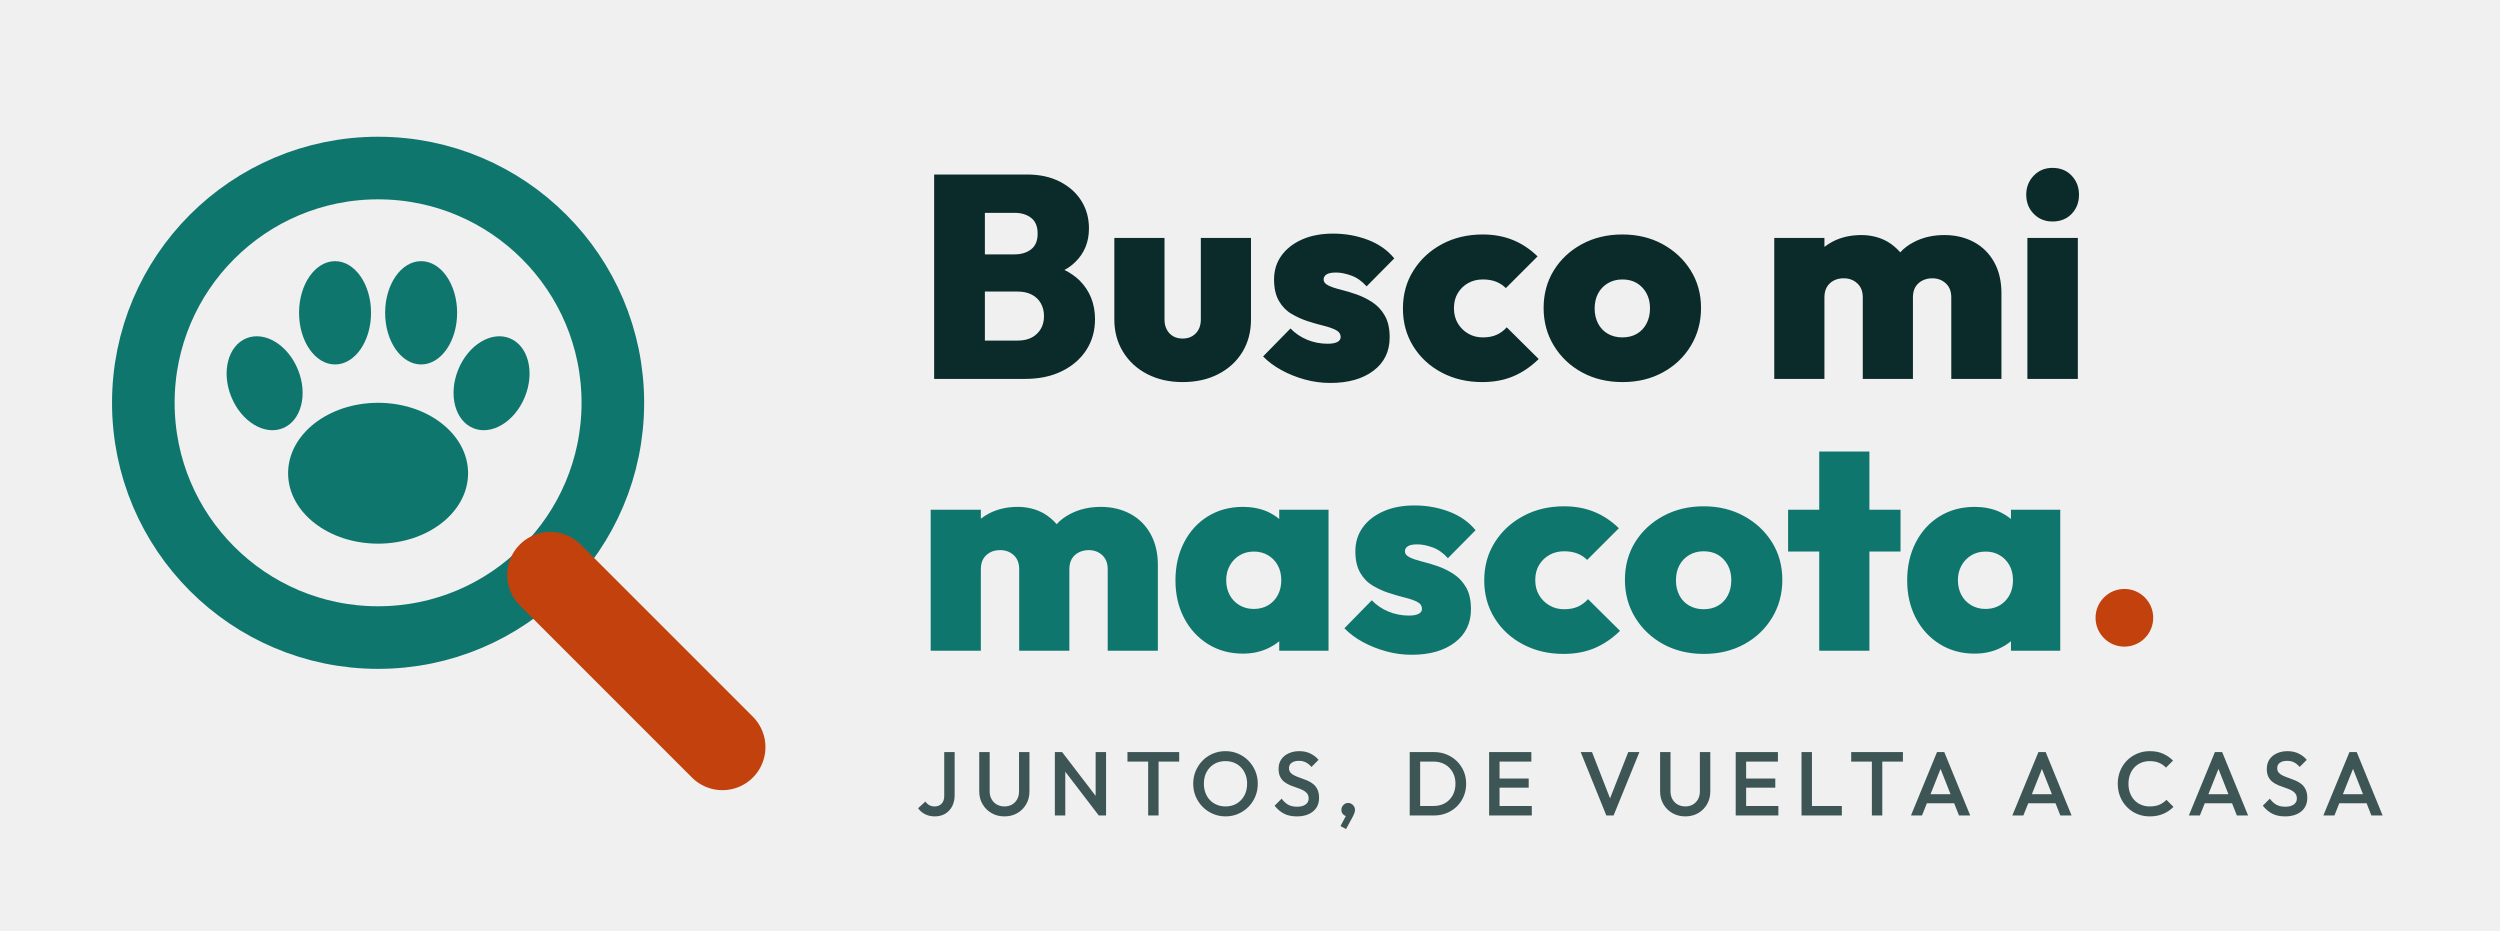
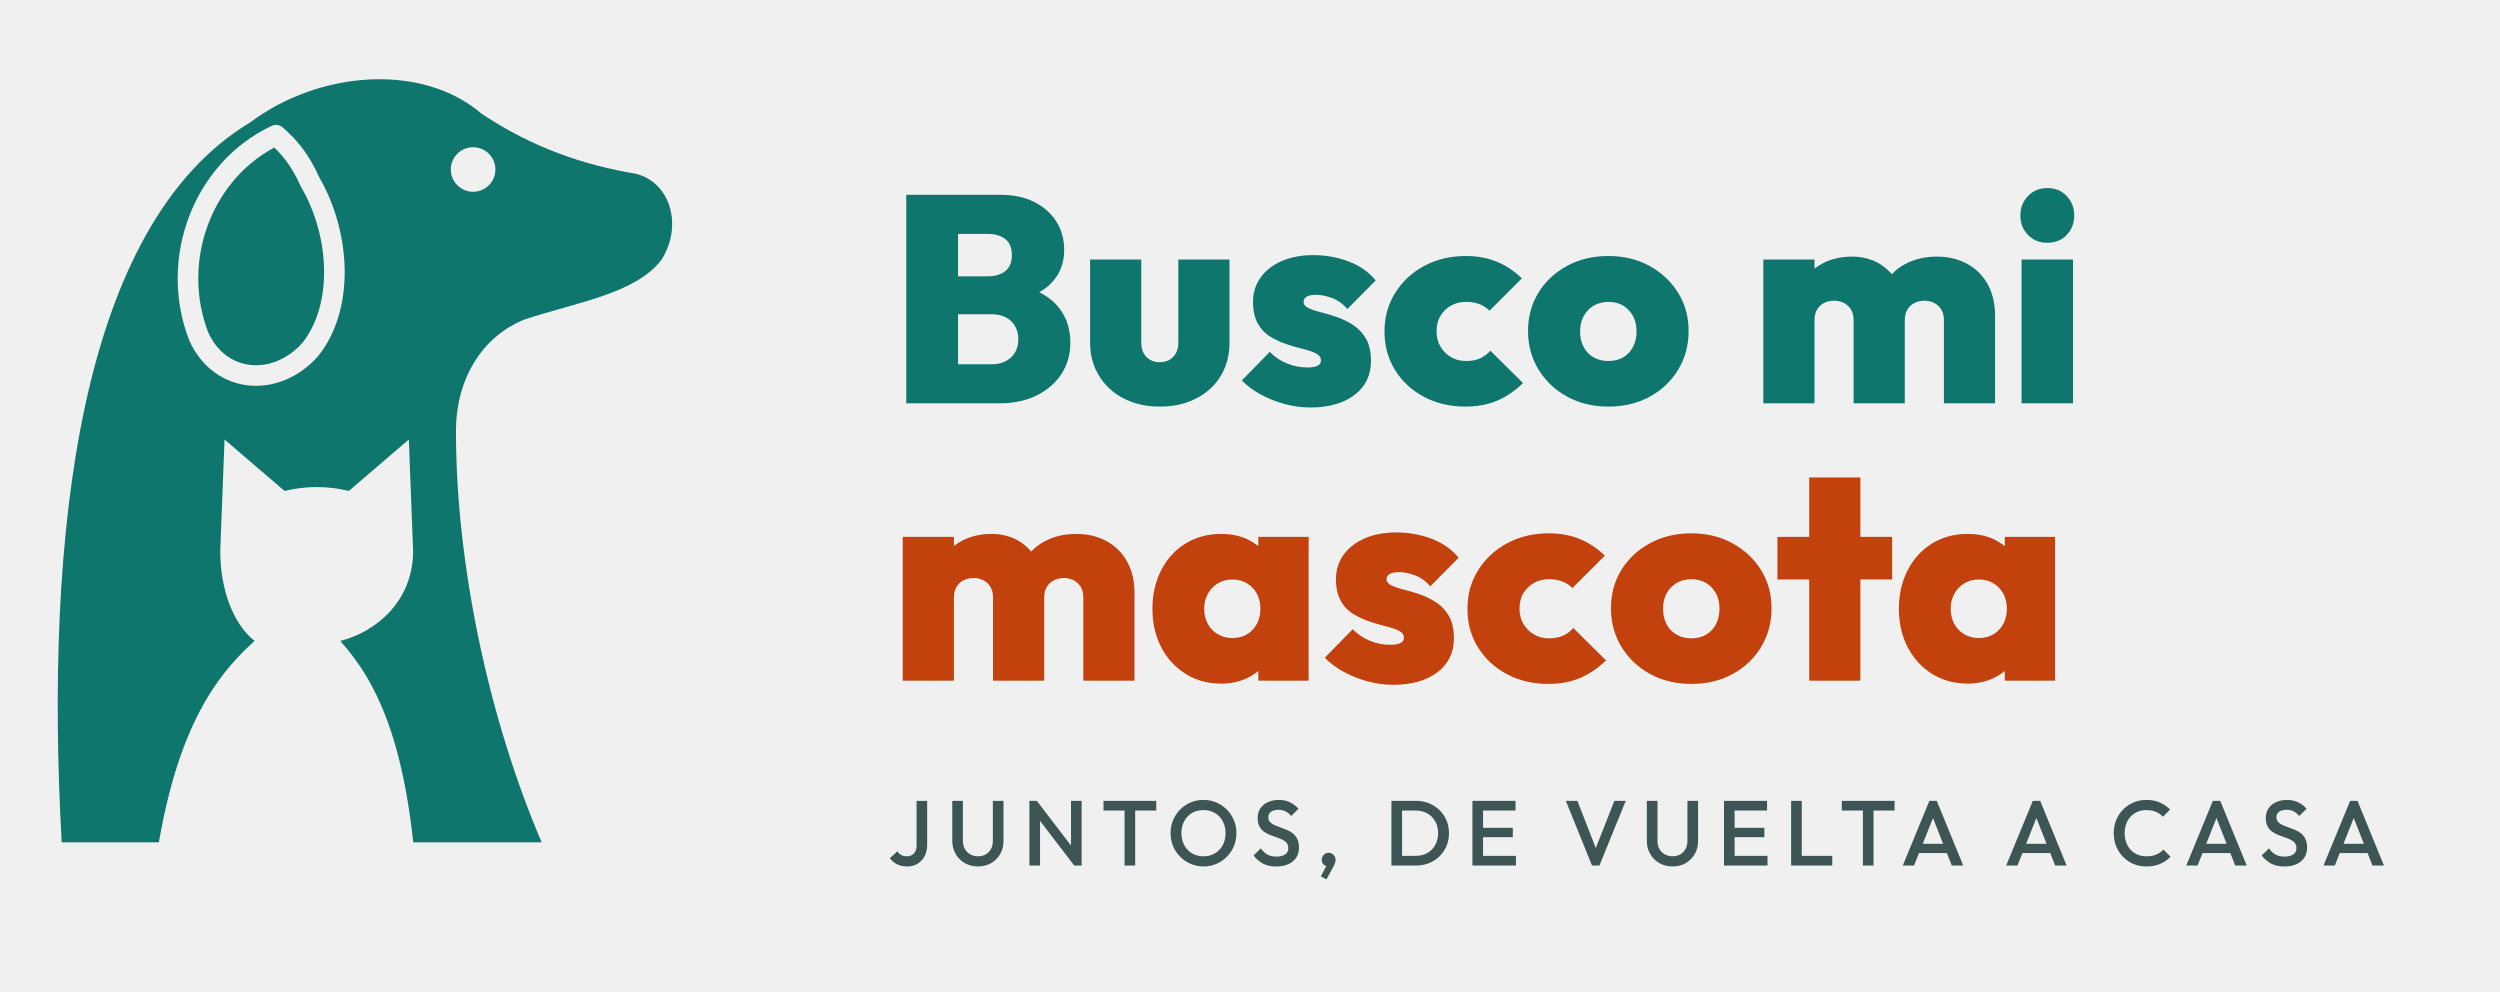
- <svg xmlns="http://www.w3.org/2000/svg" viewBox="0 0 607 226" width="607" height="226" role="img" aria-label="Busco mi mascota. Juntos, de vuelta a casa">
-   <g transform="translate(12 18) scale(1.9)">
-     <circle cx="42" cy="42" r="30" fill="none" stroke="#0f766e" stroke-width="8" />
-     <line x1="64" y1="64" x2="86" y2="86" stroke="#c2410c" stroke-width="11" stroke-linecap="round" />
-     <g fill="#0f766e">
-       <ellipse cx="42" cy="51" rx="11.5" ry="9" />
-       <ellipse cx="27.5" cy="39.5" rx="4.6" ry="6.2" transform="rotate(-22 27.5 39.5)" />
-       <ellipse cx="36.5" cy="30.5" rx="4.6" ry="6.6" />
-       <ellipse cx="47.5" cy="30.5" rx="4.6" ry="6.6" />
-       <ellipse cx="56.5" cy="39.5" rx="4.6" ry="6.2" transform="rotate(22 56.5 39.5)" />
+ <svg xmlns="http://www.w3.org/2000/svg" viewBox="0 0 595 236" width="595" height="236" role="img" aria-label="Busco mi mascota. Juntos, de vuelta a casa">
+   <g transform="translate(-14.9 6) scale(1.7)">
+     <defs>
+       <mask id="m0" maskUnits="userSpaceOnUse" x="0" y="0" width="120" height="120">
+         <rect width="120" height="120" fill="#fff" />
+         <path d="M40.5 78 L41 65 L48 71 C50.5 70.4 53 70.4 55.5 71 L62.5 65 L63 78 C63 84 58.5 87.5 54.5 88.5 C58.5 93 62.5 100 63.5 118 L32.5 118 C34.5 100 39.5 93 44.5 88.5 C42 86.5 40.5 82.5 40.5 78 Z" fill="#000" />
+         <path d="M47 29.5 C38.5 33.5 34.5 44 38 53 C40.5 58.5 47 59 51 54.5 C55 49.5 54.5 41 51 35 C49.8 32.3 48.5 30.8 47 29.5" fill="none" stroke="#000" stroke-width="2.4" stroke-linecap="round" />
+         <circle cx="70" cy="33.5" r="2.6" fill="#000" />
+       </mask>
+     </defs>
+     <g transform="translate(-9 -20) scale(1.2)">
+       <g mask="url(#m0)">
+         <path d="M22 112 C20 76 24 40 44 28 C52 22 64 21 71 27 C77 31 83 33 89 34 C93 35 94.5 40 92 44 C89 48 82 49 76 51 C71 53 68 58 68 64 C68 80 72 98 78 112 Z" fill="#0f766e" />
+       </g>
    </g>
  </g>
-   <path fill="#0b2b2a" d="M248.86 92L226.81 92L226.81 42.37L249.35 42.37Q253.97 42.37 257.37 44.12Q260.76 45.87 262.58 48.81Q264.4 51.75 264.4 55.46L264.4 55.46Q264.4 60.43 261.04 63.65L261.04 63.65Q259.92 64.77 258.45 65.54L258.45 65.54Q260.55 66.59 262.09 68.06L262.09 68.06Q265.87 71.84 265.87 77.51L265.87 77.51Q265.87 81.71 263.77 84.97Q261.67 88.22 257.85 90.11Q254.04 92 248.86 92L248.86 92M247.11 70.79L239.13 70.79L239.13 82.69L247.11 82.69Q250.05 82.69 251.76 81.05Q253.48 79.4 253.48 76.74L253.48 76.74Q253.48 74.99 252.71 73.63Q251.94 72.26 250.5 71.53Q249.07 70.79 247.11 70.79L247.11 70.79M246.34 51.68L239.13 51.68L239.13 61.76L246.34 61.76Q248.79 61.76 250.36 60.53Q251.94 59.31 251.94 56.72Q251.94 54.13 250.36 52.9Q248.79 51.68 246.34 51.68L246.34 51.68M287.15 92.77L287.15 92.77Q282.32 92.77 278.57 90.84Q274.83 88.92 272.69 85.45Q270.56 81.99 270.56 77.58L270.56 77.58L270.56 57.77L282.74 57.77L282.74 77.58Q282.74 78.98 283.3 80.03Q283.86 81.08 284.84 81.64Q285.82 82.2 287.15 82.2L287.15 82.2Q289.11 82.2 290.33 80.94Q291.56 79.68 291.56 77.58L291.56 77.58L291.56 57.77L303.74 57.77L303.74 77.58Q303.74 82.06 301.64 85.49Q299.54 88.92 295.79 90.84Q292.05 92.77 287.15 92.77M322.99 92.98L322.99 92.98Q319.84 92.98 316.79 92.14Q313.75 91.3 311.13 89.86Q308.5 88.43 306.68 86.54L306.68 86.54L313.33 79.75Q315.01 81.5 317.35 82.48Q319.7 83.46 322.36 83.46L322.36 83.46Q323.9 83.46 324.7 83.04Q325.51 82.62 325.51 81.85L325.51 81.85Q325.51 80.73 324.35 80.13Q323.2 79.54 321.34 79.08Q319.49 78.63 317.46 77.97Q315.43 77.3 313.54 76.18Q311.65 75.06 310.5 73.03Q309.34 71 309.34 67.85L309.34 67.85Q309.34 64.56 311.13 62.07Q312.91 59.59 316.13 58.15Q319.35 56.72 323.69 56.72L323.69 56.72Q328.1 56.72 332.09 58.22Q336.08 59.73 338.53 62.74L338.53 62.74L331.81 69.53Q330.13 67.64 328.1 66.91Q326.07 66.17 324.39 66.17L324.39 66.17Q322.78 66.17 322.08 66.63Q321.38 67.08 321.38 67.85L321.38 67.85Q321.38 68.76 322.53 69.32Q323.69 69.88 325.54 70.33Q327.4 70.79 329.39 71.49Q331.39 72.19 333.25 73.41Q335.1 74.64 336.25 76.67Q337.41 78.7 337.41 81.92L337.41 81.92Q337.41 87.03 333.49 90Q329.57 92.98 322.99 92.98M359.88 92.77L359.88 92.77Q354.42 92.77 350.05 90.46Q345.67 88.15 343.15 84.09Q340.63 80.03 340.63 74.92L340.63 74.92Q340.63 69.74 343.19 65.68Q345.74 61.62 350.12 59.27Q354.49 56.93 360.02 56.93L360.02 56.93Q364.01 56.93 367.3 58.26Q370.59 59.59 373.32 62.25L373.32 62.25L365.62 69.95Q364.57 68.9 363.2 68.38Q361.84 67.85 360.02 67.85L360.02 67.85Q358.06 67.85 356.49 68.72Q354.91 69.6 353.97 71.14Q353.02 72.68 353.02 74.85L353.02 74.85Q353.02 76.95 353.97 78.53Q354.91 80.1 356.49 81.01Q358.06 81.92 360.02 81.92L360.02 81.92Q361.98 81.92 363.38 81.29Q364.78 80.66 365.83 79.47L365.83 79.47L373.6 87.17Q370.73 89.97 367.41 91.37Q364.08 92.77 359.88 92.77M393.97 92.77L393.97 92.77Q388.44 92.77 384.13 90.42Q379.83 88.08 377.31 83.98Q374.79 79.89 374.79 74.78L374.79 74.78Q374.79 69.67 377.27 65.64Q379.76 61.62 384.1 59.27Q388.44 56.93 393.9 56.93L393.9 56.93Q399.36 56.93 403.66 59.27Q407.97 61.62 410.49 65.64Q413.01 69.67 413.01 74.78L413.01 74.78Q413.01 79.89 410.52 83.98Q408.04 88.08 403.73 90.42Q399.43 92.77 393.97 92.77M393.9 81.92L393.9 81.92Q395.93 81.92 397.43 81.05Q398.94 80.17 399.78 78.56Q400.62 76.95 400.62 74.85L400.62 74.85Q400.62 72.75 399.75 71.17Q398.87 69.6 397.4 68.72Q395.93 67.85 393.9 67.85L393.9 67.85Q391.94 67.85 390.4 68.76Q388.86 69.67 388.02 71.25Q387.18 72.82 387.18 74.92L387.18 74.92Q387.18 76.95 388.02 78.56Q388.86 80.17 390.4 81.05Q391.94 81.92 393.9 81.92M442.97 92L430.79 92L430.79 57.77L442.97 57.77L442.97 59.94Q443.88 59.24 444.93 58.68L444.93 58.68Q448.01 57.07 451.93 57.07L451.93 57.07Q455.43 57.07 458.3 58.68L458.3 58.68Q460.05 59.73 461.38 61.27L461.38 61.27Q462.71 59.8 464.6 58.82L464.6 58.82Q467.89 57.07 472.09 57.07L472.09 57.07Q476.08 57.07 479.23 58.75Q482.38 60.43 484.16 63.61Q485.95 66.8 485.95 71.21L485.95 71.21L485.95 92L473.77 92L473.77 72.19Q473.77 70.02 472.44 68.8Q471.11 67.57 469.15 67.57L469.15 67.57Q467.82 67.57 466.73 68.13Q465.65 68.69 465.05 69.7Q464.46 70.72 464.46 72.19L464.46 72.19L464.46 92L452.28 92L452.28 72.19Q452.28 70.02 450.95 68.8Q449.62 67.57 447.66 67.57L447.66 67.57Q446.26 67.57 445.21 68.13Q444.16 68.69 443.56 69.7Q442.97 70.72 442.97 72.19L442.97 72.19L442.97 92M504.5 92L492.25 92L492.25 57.77L504.5 57.77L504.5 92M498.34 53.78L498.34 53.78Q495.61 53.78 493.79 51.92Q491.97 50.07 491.97 47.27L491.97 47.27Q491.97 44.54 493.79 42.65Q495.61 40.76 498.34 40.76L498.34 40.76Q501.21 40.76 503 42.65Q504.78 44.54 504.78 47.27L504.78 47.27Q504.78 50.07 503 51.92Q501.21 53.78 498.34 53.78" />
-   <path fill="#0f766e" d="M238.15 158L225.97 158L225.97 123.77L238.15 123.77L238.15 125.94Q239.06 125.24 240.11 124.68L240.11 124.68Q243.19 123.07 247.11 123.07L247.11 123.07Q250.61 123.07 253.48 124.68L253.48 124.68Q255.23 125.73 256.56 127.27L256.56 127.27Q257.89 125.8 259.78 124.82L259.78 124.82Q263.07 123.07 267.27 123.07L267.27 123.07Q271.26 123.07 274.41 124.75Q277.56 126.43 279.34 129.62Q281.13 132.8 281.13 137.21L281.13 137.21L281.13 158L268.95 158L268.95 138.19Q268.95 136.02 267.62 134.79Q266.29 133.57 264.33 133.57L264.33 133.57Q263 133.57 261.91 134.13Q260.83 134.69 260.23 135.7Q259.64 136.72 259.64 138.19L259.64 138.19L259.64 158L247.46 158L247.46 138.19Q247.46 136.02 246.13 134.79Q244.8 133.57 242.84 133.57L242.84 133.57Q241.44 133.57 240.39 134.13Q239.34 134.69 238.74 135.7Q238.15 136.72 238.15 138.19L238.15 138.19L238.15 158M301.78 158.7L301.78 158.7Q297.02 158.7 293.31 156.39Q289.6 154.08 287.5 150.06Q285.4 146.03 285.4 140.92L285.4 140.92Q285.4 135.74 287.5 131.68Q289.6 127.62 293.31 125.34Q297.02 123.07 301.78 123.07L301.78 123.07Q305 123.07 307.66 124.19L307.66 124.19Q309.34 124.96 310.6 126.01L310.6 126.01L310.6 123.77L322.57 123.77L322.57 158L310.6 158L310.6 155.69Q309.34 156.74 307.66 157.51L307.66 157.51Q305 158.7 301.78 158.7M304.37 147.85L304.37 147.85Q307.38 147.85 309.24 145.89Q311.09 143.93 311.09 140.85L311.09 140.85Q311.09 138.82 310.25 137.28Q309.41 135.74 307.91 134.83Q306.4 133.92 304.44 133.92Q302.48 133.92 300.98 134.83Q299.47 135.74 298.6 137.31Q297.72 138.89 297.72 140.85L297.72 140.85Q297.72 142.88 298.56 144.45Q299.4 146.03 300.94 146.94Q302.48 147.85 304.37 147.85M342.73 158.98L342.73 158.98Q339.58 158.98 336.53 158.14Q333.49 157.3 330.87 155.87Q328.24 154.43 326.42 152.54L326.42 152.54L333.07 145.75Q334.75 147.5 337.09 148.48Q339.44 149.46 342.1 149.46L342.1 149.46Q343.64 149.46 344.44 149.04Q345.25 148.62 345.25 147.85L345.25 147.85Q345.25 146.73 344.09 146.13Q342.94 145.54 341.08 145.09Q339.23 144.63 337.2 143.97Q335.17 143.3 333.28 142.18Q331.39 141.06 330.24 139.03Q329.08 137 329.08 133.85L329.08 133.85Q329.08 130.56 330.87 128.07Q332.65 125.59 335.87 124.16Q339.09 122.72 343.43 122.72L343.43 122.72Q347.84 122.72 351.83 124.22Q355.82 125.73 358.27 128.74L358.27 128.74L351.55 135.53Q349.87 133.64 347.84 132.91Q345.81 132.17 344.13 132.17L344.13 132.17Q342.52 132.17 341.82 132.63Q341.12 133.08 341.12 133.85L341.12 133.85Q341.12 134.76 342.27 135.32Q343.43 135.88 345.28 136.34Q347.14 136.79 349.13 137.49Q351.13 138.19 352.99 139.41Q354.84 140.64 356 142.67Q357.15 144.7 357.15 147.92L357.15 147.92Q357.15 153.03 353.23 156Q349.31 158.98 342.73 158.98M379.62 158.77L379.62 158.77Q374.16 158.77 369.79 156.46Q365.41 154.15 362.89 150.09Q360.37 146.03 360.37 140.92L360.37 140.92Q360.37 135.74 362.93 131.68Q365.48 127.62 369.86 125.28Q374.23 122.93 379.76 122.93L379.76 122.93Q383.75 122.93 387.04 124.26Q390.33 125.59 393.06 128.25L393.06 128.25L385.36 135.95Q384.31 134.9 382.94 134.38Q381.58 133.85 379.76 133.85L379.76 133.85Q377.8 133.85 376.23 134.72Q374.65 135.6 373.71 137.14Q372.76 138.68 372.76 140.85L372.76 140.85Q372.76 142.95 373.71 144.53Q374.65 146.1 376.23 147.01Q377.8 147.92 379.76 147.92L379.76 147.92Q381.72 147.92 383.12 147.29Q384.52 146.66 385.57 145.47L385.57 145.47L393.34 153.17Q390.47 155.97 387.15 157.37Q383.82 158.77 379.62 158.77M413.71 158.77L413.71 158.77Q408.18 158.77 403.88 156.43Q399.57 154.08 397.05 149.99Q394.53 145.89 394.53 140.78L394.53 140.78Q394.53 135.67 397.01 131.64Q399.5 127.62 403.84 125.28Q408.18 122.93 413.64 122.93L413.64 122.93Q419.1 122.93 423.4 125.28Q427.71 127.62 430.23 131.64Q432.75 135.67 432.75 140.78L432.75 140.78Q432.75 145.89 430.26 149.99Q427.78 154.08 423.47 156.43Q419.17 158.77 413.71 158.77M413.64 147.92L413.64 147.92Q415.67 147.92 417.17 147.04Q418.68 146.17 419.52 144.56Q420.36 142.95 420.36 140.85L420.36 140.85Q420.36 138.75 419.49 137.18Q418.61 135.6 417.14 134.72Q415.67 133.85 413.64 133.85L413.64 133.85Q411.68 133.85 410.14 134.76Q408.6 135.67 407.76 137.25Q406.92 138.82 406.92 140.92L406.92 140.92Q406.92 142.95 407.76 144.56Q408.6 146.17 410.14 147.04Q411.68 147.92 413.64 147.92M453.89 158L441.71 158L441.71 133.92L434.15 133.92L434.15 123.77L441.71 123.77L441.71 109.63L453.89 109.63L453.89 123.77L461.45 123.77L461.45 133.92L453.89 133.92L453.89 158M479.44 158.7L479.44 158.7Q474.68 158.7 470.97 156.39Q467.26 154.08 465.16 150.06Q463.06 146.03 463.06 140.92L463.06 140.92Q463.06 135.74 465.16 131.68Q467.26 127.62 470.97 125.34Q474.68 123.07 479.44 123.07L479.44 123.07Q482.66 123.07 485.32 124.19L485.32 124.19Q487 124.96 488.26 126.01L488.26 126.01L488.26 123.77L500.23 123.77L500.23 158L488.26 158L488.26 155.69Q487 156.74 485.32 157.51L485.32 157.51Q482.66 158.7 479.44 158.7M482.03 147.85L482.03 147.85Q485.04 147.85 486.89 145.89Q488.75 143.93 488.75 140.85L488.75 140.85Q488.75 138.82 487.91 137.28Q487.07 135.74 485.56 134.83Q484.06 133.92 482.1 133.92Q480.14 133.92 478.63 134.83Q477.13 135.74 476.25 137.31Q475.38 138.89 475.38 140.85L475.38 140.85Q475.38 142.88 476.22 144.45Q477.06 146.03 478.6 146.94Q480.14 147.85 482.03 147.85" />
-   <circle cx="515.8" cy="150" r="7" fill="#c2410c" />
-   <path fill="#3d5655" d="M226.98 198.22L226.98 198.22Q225.63 198.22 224.59 197.68Q223.54 197.14 222.91 196.24L222.91 196.24L224.69 194.61Q225.06 195.18 225.63 195.49Q226.21 195.8 226.89 195.8L226.89 195.8Q227.64 195.8 228.16 195.49Q228.69 195.18 228.98 194.61Q229.26 194.04 229.26 193.25L229.26 193.25L229.26 182.6L231.79 182.6L231.79 193.05Q231.79 194.59 231.19 195.76Q230.58 196.92 229.51 197.57Q228.43 198.22 226.98 198.22M243.88 198.22L243.88 198.22Q242.14 198.22 240.76 197.43Q239.37 196.64 238.57 195.26Q237.76 193.89 237.76 192.15L237.76 192.15L237.76 182.6L240.29 182.6L240.29 192.13Q240.29 193.25 240.77 194.07Q241.24 194.9 242.05 195.35Q242.87 195.8 243.88 195.8L243.88 195.8Q244.91 195.8 245.71 195.35Q246.5 194.9 246.96 194.07Q247.42 193.25 247.42 192.15L247.42 192.15L247.42 182.6L249.95 182.6L249.95 192.17Q249.95 193.91 249.16 195.27Q248.37 196.64 247 197.43Q245.64 198.22 243.88 198.22M258.65 198L256.12 198L256.12 182.6L257.88 182.6L266.02 193.23L266.02 182.6L268.55 182.6L268.55 198L266.79 198L258.65 187.37L258.65 198M281.3 198L278.77 198L278.77 184.91L273.75 184.91L273.75 182.6L286.31 182.6L286.31 184.91L281.3 184.91L281.3 198M297.58 198.22L297.58 198.22Q295.93 198.22 294.5 197.6Q293.07 196.99 292 195.9Q290.92 194.81 290.31 193.37Q289.71 191.93 289.71 190.28L289.71 190.28Q289.71 188.63 290.31 187.2Q290.92 185.77 291.98 184.68Q293.05 183.59 294.47 182.99Q295.89 182.38 297.54 182.38L297.54 182.38Q299.19 182.38 300.61 182.99Q302.03 183.59 303.11 184.68Q304.18 185.77 304.79 187.21Q305.39 188.65 305.39 190.3L305.39 190.3Q305.39 191.95 304.79 193.39Q304.18 194.83 303.12 195.91Q302.05 196.99 300.63 197.6Q299.21 198.22 297.58 198.22M297.54 195.8L297.54 195.8Q299.1 195.8 300.28 195.1Q301.46 194.39 302.13 193.15Q302.8 191.91 302.8 190.28L302.8 190.28Q302.8 189.07 302.41 188.07Q302.03 187.07 301.32 186.33Q300.62 185.59 299.66 185.2Q298.71 184.8 297.54 184.8L297.54 184.8Q296 184.8 294.82 185.49Q293.65 186.19 292.97 187.42Q292.3 188.65 292.3 190.28L292.3 190.28Q292.3 191.49 292.69 192.51Q293.07 193.53 293.77 194.26Q294.46 194.99 295.43 195.39Q296.4 195.8 297.54 195.8M314.86 198.22L314.86 198.22Q313.04 198.22 311.76 197.56Q310.48 196.9 309.47 195.62L309.47 195.62L311.19 193.91Q311.83 194.83 312.71 195.35Q313.59 195.87 314.95 195.87L314.95 195.87Q316.23 195.87 316.98 195.34Q317.74 194.81 317.74 193.89L317.74 193.89Q317.74 193.12 317.35 192.63Q316.95 192.15 316.3 191.83Q315.65 191.51 314.87 191.26Q314.09 191 313.31 190.69Q312.53 190.37 311.88 189.88Q311.23 189.4 310.84 188.63Q310.44 187.86 310.44 186.67L310.44 186.67Q310.44 185.31 311.11 184.35Q311.78 183.39 312.93 182.89Q314.07 182.38 315.48 182.38L315.48 182.38Q317 182.38 318.19 182.97Q319.39 183.57 320.14 184.49L320.14 184.49L318.43 186.21Q317.77 185.46 317.05 185.1Q316.34 184.73 315.41 184.73L315.41 184.73Q314.27 184.73 313.62 185.2Q312.97 185.66 312.97 186.49L312.97 186.49Q312.97 187.2 313.37 187.63Q313.76 188.06 314.41 188.35Q315.06 188.65 315.84 188.91Q316.62 189.18 317.4 189.51Q318.18 189.84 318.83 190.35Q319.48 190.87 319.88 191.69Q320.27 192.5 320.27 193.73L320.27 193.73Q320.27 195.8 318.81 197.01Q317.35 198.22 314.86 198.22M326.82 201.3L325.47 200.57L326.77 198.13Q326.42 198.04 326.13 197.74L326.13 197.74Q325.69 197.32 325.69 196.66L325.69 196.66Q325.69 195.95 326.17 195.46Q326.64 194.96 327.34 194.96L327.34 194.96Q328 194.96 328.5 195.46Q328.99 195.95 328.99 196.66L328.99 196.66Q328.99 196.94 328.87 197.33Q328.75 197.71 328.44 198.31L328.44 198.31L326.82 201.3M348.17 198L342.28 198L342.28 182.6L348.13 182.6Q349.8 182.6 351.23 183.18Q352.66 183.77 353.73 184.81Q354.79 185.86 355.39 187.25Q355.98 188.65 355.98 190.3L355.98 190.3Q355.98 191.93 355.39 193.34Q354.79 194.74 353.74 195.79Q352.68 196.83 351.25 197.42Q349.82 198 348.17 198L348.17 198M348.06 184.91L344.81 184.91L344.81 195.69L348.06 195.69Q349.65 195.69 350.84 195.01Q352.04 194.33 352.71 193.1Q353.39 191.88 353.39 190.28L353.39 190.28Q353.39 188.69 352.7 187.48Q352.02 186.27 350.82 185.59Q349.62 184.91 348.06 184.91L348.06 184.91M371.92 198L361.56 198L361.56 182.6L371.81 182.6L371.81 184.91L364.09 184.91L364.09 189.02L371.17 189.02L371.17 191.25L364.09 191.25L364.09 195.69L371.92 195.69L371.92 198M391.78 198L390.02 198L383.79 182.6L386.54 182.6L390.92 193.84L395.34 182.6L398.05 182.6L391.78 198M409.19 198.22L409.19 198.22Q407.45 198.22 406.06 197.43Q404.68 196.64 403.87 195.26Q403.07 193.89 403.07 192.15L403.07 192.15L403.07 182.6L405.6 182.6L405.6 192.13Q405.6 193.25 406.07 194.07Q406.55 194.9 407.36 195.35Q408.18 195.8 409.19 195.8L409.19 195.8Q410.22 195.8 411.01 195.35Q411.81 194.9 412.27 194.07Q412.73 193.25 412.73 192.15L412.73 192.15L412.73 182.6L415.26 182.6L415.26 192.17Q415.26 193.91 414.47 195.27Q413.68 196.64 412.31 197.43Q410.95 198.22 409.19 198.22M431.79 198L421.43 198L421.43 182.6L431.68 182.6L431.68 184.91L423.96 184.91L423.96 189.02L431.04 189.02L431.04 191.25L423.96 191.25L423.96 195.69L431.79 195.69L431.79 198M447.2 198L437.41 198L437.41 182.6L439.94 182.6L439.94 195.69L447.2 195.69L447.2 198M457.02 198L454.49 198L454.49 184.91L449.47 184.91L449.47 182.6L462.03 182.6L462.03 184.91L457.02 184.91L457.02 198M466.66 198L463.98 198L470.31 182.6L472.07 182.6L478.37 198L475.64 198L474.47 195.03L467.85 195.03L466.66 198M468.73 192.83L473.59 192.83L471.17 186.69L468.73 192.83M491.27 198L488.59 198L494.93 182.6L496.69 182.6L502.98 198L500.25 198L499.08 195.03L492.46 195.03L491.27 198M493.34 192.83L498.2 192.83L495.78 186.69L493.34 192.83M521.96 198.22L521.96 198.22Q520.29 198.22 518.87 197.62Q517.45 197.01 516.39 195.92Q515.34 194.83 514.76 193.39Q514.19 191.95 514.19 190.3L514.19 190.3Q514.19 188.65 514.76 187.21Q515.34 185.77 516.39 184.69Q517.45 183.61 518.87 183Q520.29 182.38 521.96 182.38L521.96 182.38Q523.83 182.38 525.19 183Q526.56 183.61 527.61 184.67L527.61 184.67L525.9 186.38Q525.21 185.64 524.24 185.22Q523.26 184.8 521.96 184.8L521.96 184.8Q520.81 184.8 519.87 185.2Q518.92 185.59 518.23 186.33Q517.54 187.07 517.16 188.08Q516.79 189.09 516.79 190.3L516.79 190.3Q516.79 191.51 517.16 192.52Q517.54 193.53 518.23 194.27Q518.92 195.01 519.87 195.4Q520.81 195.8 521.96 195.8L521.96 195.8Q523.37 195.8 524.34 195.37Q525.32 194.94 526.01 194.19L526.01 194.19L527.72 195.91Q526.67 196.99 525.24 197.6Q523.81 198.22 521.96 198.22M534.13 198L531.45 198L537.78 182.6L539.54 182.6L545.84 198L543.11 198L541.94 195.03L535.32 195.03L534.13 198M536.2 192.83L541.06 192.83L538.64 186.69L536.2 192.83M554.8 198.22L554.8 198.22Q552.97 198.22 551.7 197.56Q550.42 196.9 549.41 195.62L549.41 195.62L551.12 193.91Q551.76 194.83 552.64 195.35Q553.52 195.87 554.89 195.87L554.89 195.87Q556.16 195.87 556.92 195.34Q557.68 194.81 557.68 193.89L557.68 193.89Q557.68 193.12 557.28 192.63Q556.89 192.15 556.24 191.83Q555.59 191.51 554.81 191.26Q554.03 191 553.25 190.69Q552.47 190.37 551.82 189.88Q551.17 189.4 550.77 188.63Q550.38 187.86 550.38 186.67L550.38 186.67Q550.38 185.31 551.05 184.35Q551.72 183.39 552.86 182.89Q554.01 182.38 555.41 182.38L555.41 182.38Q556.93 182.38 558.13 182.97Q559.33 183.57 560.08 184.49L560.08 184.49L558.36 186.21Q557.7 185.46 556.99 185.1Q556.27 184.73 555.35 184.73L555.35 184.73Q554.2 184.73 553.55 185.2Q552.91 185.66 552.91 186.49L552.91 186.49Q552.91 187.2 553.3 187.63Q553.7 188.06 554.35 188.35Q555 188.65 555.78 188.91Q556.56 189.18 557.34 189.51Q558.12 189.84 558.77 190.35Q559.42 190.87 559.81 191.69Q560.21 192.5 560.21 193.73L560.21 193.73Q560.21 195.8 558.75 197.01Q557.28 198.22 554.8 198.22M566.8 198L564.11 198L570.45 182.6L572.21 182.6L578.5 198L575.77 198L574.61 195.03L567.98 195.03L566.8 198M568.86 192.83L573.73 192.83L571.31 186.69L568.86 192.83" />
+   <path fill="#0f766e" d="M237.74 96L215.69 96L215.69 46.37L238.23 46.37Q242.85 46.37 246.25 48.12Q249.64 49.87 251.46 52.81Q253.28 55.75 253.28 59.46L253.28 59.46Q253.28 64.43 249.92 67.65L249.92 67.65Q248.8 68.77 247.33 69.54L247.33 69.54Q249.43 70.59 250.97 72.06L250.97 72.06Q254.75 75.84 254.75 81.51L254.75 81.51Q254.75 85.71 252.65 88.97Q250.55 92.22 246.74 94.11Q242.92 96 237.74 96L237.74 96M235.99 74.79L228.01 74.79L228.01 86.69L235.99 86.69Q238.93 86.69 240.65 85.05Q242.36 83.4 242.36 80.74L242.36 80.74Q242.36 78.99 241.59 77.63Q240.82 76.26 239.38 75.53Q237.95 74.79 235.99 74.79L235.99 74.79M235.22 55.68L228.01 55.68L228.01 65.76L235.22 65.76Q237.67 65.76 239.25 64.53Q240.82 63.31 240.82 60.72Q240.82 58.13 239.25 56.9Q237.67 55.68 235.22 55.68L235.22 55.68M276.03 96.77L276.03 96.77Q271.2 96.77 267.46 94.84Q263.71 92.92 261.58 89.45Q259.44 85.99 259.44 81.58L259.44 81.58L259.44 61.77L271.62 61.77L271.62 81.58Q271.62 82.98 272.18 84.03Q272.74 85.08 273.72 85.64Q274.7 86.2 276.03 86.2L276.03 86.2Q277.99 86.2 279.22 84.94Q280.44 83.68 280.44 81.58L280.44 81.58L280.44 61.77L292.62 61.77L292.62 81.58Q292.62 86.06 290.52 89.49Q288.42 92.92 284.68 94.84Q280.93 96.77 276.03 96.77M311.87 96.98L311.87 96.98Q308.72 96.98 305.68 96.14Q302.63 95.3 300.01 93.86Q297.38 92.43 295.56 90.54L295.56 90.54L302.21 83.75Q303.89 85.5 306.24 86.48Q308.58 87.46 311.24 87.46L311.24 87.46Q312.78 87.46 313.59 87.04Q314.39 86.62 314.39 85.85L314.39 85.85Q314.39 84.73 313.24 84.13Q312.08 83.54 310.23 83.08Q308.37 82.63 306.34 81.97Q304.31 81.3 302.42 80.18Q300.53 79.06 299.38 77.03Q298.22 75 298.22 71.85L298.22 71.85Q298.22 68.56 300.01 66.07Q301.79 63.59 305.01 62.15Q308.23 60.72 312.57 60.72L312.57 60.72Q316.98 60.72 320.97 62.22Q324.96 63.73 327.41 66.74L327.41 66.74L320.69 73.53Q319.01 71.64 316.98 70.91Q314.95 70.17 313.27 70.17L313.27 70.17Q311.66 70.17 310.96 70.63Q310.26 71.08 310.26 71.85L310.26 71.85Q310.26 72.76 311.42 73.32Q312.57 73.88 314.43 74.33Q316.28 74.79 318.28 75.49Q320.27 76.19 322.13 77.41Q323.98 78.64 325.14 80.67Q326.29 82.7 326.29 85.92L326.29 85.92Q326.29 91.03 322.37 94Q318.45 96.98 311.87 96.98M348.76 96.77L348.76 96.77Q343.3 96.77 338.93 94.46Q334.55 92.15 332.03 88.09Q329.51 84.03 329.51 78.92L329.51 78.92Q329.51 73.74 332.07 69.68Q334.62 65.62 339 63.27Q343.37 60.93 348.9 60.93L348.9 60.93Q352.89 60.93 356.18 62.26Q359.47 63.59 362.2 66.25L362.2 66.25L354.5 73.95Q353.45 72.9 352.09 72.38Q350.72 71.85 348.9 71.85L348.9 71.85Q346.94 71.85 345.37 72.72Q343.79 73.6 342.85 75.14Q341.9 76.68 341.9 78.85L341.9 78.85Q341.9 80.95 342.85 82.53Q343.79 84.1 345.37 85.01Q346.94 85.92 348.9 85.92L348.9 85.92Q350.86 85.92 352.26 85.29Q353.66 84.66 354.71 83.47L354.71 83.47L362.48 91.17Q359.61 93.97 356.29 95.37Q352.96 96.77 348.76 96.77M382.85 96.77L382.85 96.77Q377.32 96.77 373.02 94.42Q368.71 92.08 366.19 87.98Q363.67 83.89 363.67 78.78L363.67 78.78Q363.67 73.67 366.16 69.64Q368.64 65.62 372.98 63.27Q377.32 60.93 382.78 60.93L382.78 60.93Q388.24 60.93 392.55 63.27Q396.85 65.62 399.37 69.64Q401.89 73.67 401.89 78.78L401.89 78.78Q401.89 83.89 399.41 87.98Q396.92 92.08 392.62 94.42Q388.31 96.77 382.85 96.77M382.78 85.92L382.78 85.92Q384.81 85.92 386.32 85.05Q387.82 84.17 388.66 82.56Q389.5 80.95 389.5 78.85L389.5 78.85Q389.5 76.75 388.63 75.17Q387.75 73.6 386.28 72.72Q384.81 71.85 382.78 71.85L382.78 71.85Q380.82 71.85 379.28 72.76Q377.74 73.67 376.9 75.25Q376.06 76.82 376.06 78.92L376.06 78.92Q376.06 80.95 376.9 82.56Q377.74 84.17 379.28 85.05Q380.82 85.92 382.78 85.92M431.85 96L419.67 96L419.67 61.77L431.85 61.77L431.85 63.94Q432.76 63.24 433.81 62.68L433.81 62.68Q436.89 61.07 440.81 61.07L440.81 61.07Q444.31 61.07 447.18 62.68L447.18 62.68Q448.93 63.73 450.26 65.27L450.26 65.27Q451.59 63.8 453.48 62.82L453.48 62.82Q456.77 61.07 460.97 61.07L460.97 61.07Q464.96 61.07 468.11 62.75Q471.26 64.43 473.05 67.61Q474.83 70.8 474.83 75.21L474.83 75.21L474.83 96L462.65 96L462.65 76.19Q462.65 74.02 461.32 72.8Q459.99 71.57 458.03 71.57L458.03 71.57Q456.7 71.57 455.62 72.13Q454.53 72.69 453.94 73.7Q453.34 74.72 453.34 76.19L453.34 76.19L453.34 96L441.16 96L441.16 76.19Q441.16 74.02 439.83 72.8Q438.5 71.57 436.54 71.57L436.54 71.57Q435.14 71.57 434.09 72.13Q433.04 72.69 432.45 73.7Q431.85 74.72 431.85 76.19L431.85 76.19L431.85 96M493.38 96L481.13 96L481.13 61.77L493.38 61.77L493.38 96M487.22 57.78L487.22 57.78Q484.49 57.78 482.67 55.92Q480.85 54.07 480.85 51.27L480.85 51.27Q480.85 48.54 482.67 46.65Q484.49 44.76 487.22 44.76L487.22 44.76Q490.09 44.76 491.88 46.65Q493.66 48.54 493.66 51.27L493.66 51.27Q493.66 54.07 491.88 55.92Q490.09 57.78 487.22 57.78" />
+   <path fill="#c2410c" d="M227.03 162L214.85 162L214.85 127.77L227.03 127.77L227.03 129.94Q227.94 129.24 228.99 128.68L228.99 128.68Q232.07 127.07 235.99 127.07L235.99 127.07Q239.49 127.07 242.36 128.68L242.36 128.68Q244.11 129.73 245.44 131.27L245.44 131.27Q246.77 129.8 248.66 128.82L248.66 128.82Q251.95 127.07 256.15 127.07L256.15 127.07Q260.14 127.07 263.29 128.75Q266.44 130.43 268.23 133.62Q270.01 136.8 270.01 141.21L270.01 141.21L270.01 162L257.83 162L257.83 142.19Q257.83 140.02 256.5 138.79Q255.17 137.57 253.21 137.57L253.21 137.57Q251.88 137.57 250.8 138.13Q249.71 138.69 249.12 139.7Q248.52 140.72 248.52 142.19L248.52 142.19L248.52 162L236.34 162L236.34 142.19Q236.34 140.02 235.01 138.79Q233.68 137.57 231.72 137.57L231.72 137.57Q230.32 137.57 229.27 138.13Q228.22 138.69 227.63 139.7Q227.03 140.72 227.03 142.19L227.03 142.19L227.03 162M290.66 162.7L290.66 162.7Q285.9 162.7 282.19 160.39Q278.48 158.08 276.38 154.06Q274.28 150.03 274.28 144.92L274.28 144.92Q274.28 139.74 276.38 135.68Q278.48 131.62 282.19 129.34Q285.9 127.07 290.66 127.07L290.66 127.07Q293.88 127.07 296.54 128.19L296.54 128.19Q298.22 128.96 299.48 130.01L299.48 130.01L299.48 127.77L311.45 127.77L311.45 162L299.48 162L299.48 159.69Q298.22 160.74 296.54 161.51L296.54 161.51Q293.88 162.7 290.66 162.7M293.25 151.85L293.25 151.85Q296.26 151.85 298.12 149.89Q299.97 147.93 299.97 144.85L299.97 144.85Q299.97 142.82 299.13 141.28Q298.29 139.74 296.79 138.83Q295.28 137.92 293.32 137.92Q291.36 137.92 289.86 138.83Q288.35 139.74 287.48 141.31Q286.6 142.89 286.6 144.85L286.6 144.85Q286.6 146.88 287.44 148.45Q288.28 150.03 289.82 150.94Q291.36 151.85 293.25 151.85M331.61 162.98L331.61 162.98Q328.46 162.98 325.41 162.14Q322.37 161.3 319.75 159.87Q317.12 158.43 315.3 156.54L315.3 156.54L321.95 149.75Q323.63 151.5 325.97 152.48Q328.32 153.46 330.98 153.46L330.98 153.46Q332.52 153.46 333.32 153.04Q334.13 152.62 334.13 151.85L334.13 151.85Q334.13 150.73 332.97 150.13Q331.82 149.54 329.96 149.09Q328.11 148.63 326.08 147.97Q324.05 147.3 322.16 146.18Q320.27 145.06 319.12 143.03Q317.96 141 317.96 137.85L317.96 137.85Q317.96 134.56 319.75 132.07Q321.53 129.59 324.75 128.16Q327.97 126.72 332.31 126.72L332.31 126.72Q336.72 126.72 340.71 128.22Q344.7 129.73 347.15 132.74L347.15 132.74L340.43 139.53Q338.75 137.64 336.72 136.91Q334.69 136.17 333.01 136.17L333.01 136.17Q331.4 136.17 330.7 136.63Q330 137.08 330 137.85L330 137.85Q330 138.76 331.15 139.32Q332.31 139.88 334.16 140.34Q336.02 140.79 338.01 141.49Q340.01 142.19 341.87 143.41Q343.72 144.64 344.88 146.67Q346.03 148.7 346.03 151.92L346.03 151.92Q346.03 157.03 342.11 160Q338.19 162.98 331.61 162.98M368.5 162.77L368.5 162.77Q363.04 162.77 358.67 160.46Q354.29 158.15 351.77 154.09Q349.25 150.03 349.25 144.92L349.25 144.92Q349.25 139.74 351.81 135.68Q354.36 131.62 358.74 129.28Q363.11 126.93 368.64 126.93L368.64 126.93Q372.63 126.93 375.92 128.26Q379.21 129.59 381.94 132.25L381.94 132.25L374.24 139.95Q373.19 138.9 371.82 138.38Q370.46 137.85 368.64 137.85L368.64 137.85Q366.68 137.85 365.11 138.72Q363.53 139.6 362.59 141.14Q361.64 142.68 361.64 144.85L361.64 144.85Q361.64 146.95 362.59 148.53Q363.53 150.1 365.11 151.01Q366.68 151.92 368.64 151.92L368.64 151.92Q370.6 151.92 372 151.29Q373.4 150.66 374.45 149.47L374.45 149.47L382.22 157.17Q379.35 159.97 376.03 161.37Q372.7 162.77 368.5 162.77M402.59 162.77L402.59 162.77Q397.06 162.77 392.75 160.43Q388.45 158.08 385.93 153.99Q383.41 149.89 383.41 144.78L383.41 144.78Q383.41 139.67 385.89 135.64Q388.38 131.62 392.72 129.28Q397.06 126.93 402.52 126.93L402.52 126.93Q407.98 126.93 412.28 129.28Q416.59 131.62 419.11 135.64Q421.63 139.67 421.63 144.78L421.63 144.78Q421.63 149.89 419.14 153.99Q416.66 158.08 412.35 160.43Q408.05 162.77 402.59 162.77M402.52 151.92L402.52 151.92Q404.55 151.92 406.05 151.04Q407.56 150.17 408.4 148.56Q409.24 146.95 409.24 144.85L409.24 144.85Q409.24 142.75 408.37 141.18Q407.49 139.6 406.02 138.72Q404.55 137.85 402.52 137.85L402.52 137.85Q400.56 137.85 399.02 138.76Q397.48 139.67 396.64 141.25Q395.8 142.82 395.8 144.92L395.8 144.92Q395.8 146.95 396.64 148.56Q397.48 150.17 399.02 151.04Q400.56 151.92 402.52 151.92M442.77 162L430.59 162L430.59 137.92L423.03 137.92L423.03 127.77L430.59 127.77L430.59 113.63L442.77 113.63L442.77 127.77L450.33 127.77L450.33 137.92L442.77 137.92L442.77 162M468.32 162.7L468.32 162.7Q463.56 162.7 459.85 160.39Q456.14 158.08 454.04 154.06Q451.94 150.03 451.94 144.92L451.94 144.92Q451.94 139.74 454.04 135.68Q456.14 131.62 459.85 129.34Q463.56 127.07 468.32 127.07L468.32 127.07Q471.54 127.07 474.2 128.19L474.2 128.19Q475.88 128.96 477.14 130.01L477.14 130.01L477.14 127.77L489.11 127.77L489.11 162L477.14 162L477.14 159.69Q475.88 160.74 474.2 161.51L474.2 161.51Q471.54 162.7 468.32 162.7M470.91 151.85L470.91 151.85Q473.92 151.85 475.77 149.89Q477.63 147.93 477.63 144.85L477.63 144.85Q477.63 142.82 476.79 141.28Q475.95 139.74 474.44 138.83Q472.94 137.92 470.98 137.92Q469.02 137.92 467.51 138.83Q466.01 139.74 465.13 141.31Q464.26 142.89 464.26 144.85L464.26 144.85Q464.26 146.88 465.1 148.45Q465.94 150.03 467.48 150.94Q469.02 151.85 470.91 151.85" />
+   <path fill="#3d5655" d="M215.86 206.22L215.86 206.22Q214.51 206.22 213.47 205.68Q212.42 205.14 211.79 204.24L211.79 204.24L213.57 202.61Q213.94 203.18 214.51 203.49Q215.09 203.8 215.77 203.8L215.77 203.8Q216.52 203.8 217.04 203.49Q217.57 203.18 217.86 202.61Q218.14 202.04 218.14 201.25L218.14 201.25L218.14 190.6L220.67 190.6L220.67 201.05Q220.67 202.59 220.07 203.76Q219.46 204.92 218.39 205.57Q217.31 206.22 215.86 206.22M232.76 206.22L232.76 206.22Q231.02 206.22 229.64 205.43Q228.25 204.64 227.45 203.26Q226.64 201.89 226.64 200.15L226.64 200.15L226.64 190.6L229.17 190.6L229.17 200.13Q229.17 201.25 229.65 202.07Q230.12 202.9 230.93 203.35Q231.75 203.8 232.76 203.8L232.76 203.8Q233.79 203.8 234.59 203.35Q235.38 202.9 235.84 202.07Q236.3 201.25 236.3 200.15L236.3 200.15L236.3 190.6L238.83 190.6L238.83 200.17Q238.83 201.91 238.04 203.27Q237.25 204.64 235.88 205.43Q234.52 206.22 232.76 206.22M247.53 206L245 206L245 190.6L246.76 190.6L254.9 201.23L254.9 190.6L257.43 190.6L257.43 206L255.67 206L247.53 195.37L247.53 206M270.18 206L267.65 206L267.65 192.91L262.63 192.91L262.63 190.6L275.19 190.6L275.19 192.91L270.18 192.91L270.18 206M286.46 206.22L286.46 206.22Q284.81 206.22 283.38 205.6Q281.95 204.99 280.88 203.9Q279.8 202.81 279.19 201.37Q278.59 199.93 278.59 198.28L278.59 198.28Q278.59 196.63 279.19 195.2Q279.8 193.77 280.86 192.68Q281.93 191.59 283.35 190.99Q284.77 190.38 286.42 190.38L286.42 190.38Q288.07 190.38 289.49 190.99Q290.91 191.59 291.99 192.68Q293.06 193.77 293.67 195.21Q294.27 196.65 294.27 198.3L294.27 198.3Q294.27 199.95 293.67 201.39Q293.06 202.83 292 203.91Q290.93 204.99 289.51 205.6Q288.09 206.22 286.46 206.22M286.42 203.8L286.42 203.8Q287.98 203.8 289.16 203.1Q290.34 202.39 291.01 201.15Q291.68 199.91 291.68 198.28L291.68 198.28Q291.68 197.07 291.29 196.07Q290.91 195.07 290.2 194.33Q289.5 193.59 288.54 193.2Q287.59 192.8 286.42 192.8L286.42 192.8Q284.88 192.8 283.7 193.49Q282.53 194.19 281.85 195.42Q281.18 196.65 281.18 198.28L281.18 198.28Q281.18 199.49 281.57 200.51Q281.95 201.53 282.65 202.26Q283.34 202.99 284.31 203.39Q285.28 203.8 286.42 203.8M303.74 206.22L303.74 206.22Q301.92 206.22 300.64 205.56Q299.36 204.9 298.35 203.62L298.35 203.62L300.07 201.91Q300.71 202.83 301.59 203.35Q302.47 203.87 303.83 203.87L303.83 203.87Q305.11 203.87 305.86 203.34Q306.62 202.81 306.62 201.89L306.62 201.89Q306.62 201.12 306.23 200.63Q305.83 200.15 305.18 199.83Q304.53 199.51 303.75 199.26Q302.97 199 302.19 198.69Q301.41 198.37 300.76 197.88Q300.11 197.4 299.72 196.63Q299.32 195.86 299.32 194.67L299.32 194.67Q299.32 193.31 299.99 192.35Q300.66 191.39 301.81 190.89Q302.95 190.38 304.36 190.38L304.36 190.38Q305.88 190.38 307.07 190.97Q308.27 191.57 309.02 192.49L309.02 192.49L307.31 194.21Q306.65 193.46 305.93 193.1Q305.22 192.73 304.29 192.73L304.29 192.73Q303.15 192.73 302.5 193.2Q301.85 193.66 301.85 194.49L301.85 194.49Q301.85 195.2 302.25 195.63Q302.64 196.06 303.29 196.35Q303.94 196.65 304.72 196.91Q305.5 197.18 306.28 197.51Q307.06 197.84 307.71 198.35Q308.36 198.87 308.76 199.69Q309.15 200.5 309.15 201.73L309.15 201.73Q309.15 203.8 307.69 205.01Q306.23 206.22 303.74 206.22M315.7 209.3L314.35 208.57L315.65 206.13Q315.3 206.04 315.01 205.74L315.01 205.74Q314.57 205.32 314.57 204.66L314.57 204.66Q314.57 203.95 315.05 203.46Q315.52 202.96 316.22 202.96L316.22 202.96Q316.88 202.96 317.38 203.46Q317.87 203.95 317.87 204.66L317.87 204.66Q317.87 204.94 317.75 205.33Q317.63 205.71 317.32 206.31L317.32 206.31L315.7 209.3M337.05 206L331.16 206L331.16 190.6L337.01 190.6Q338.68 190.6 340.11 191.18Q341.54 191.77 342.61 192.81Q343.67 193.86 344.27 195.25Q344.86 196.65 344.86 198.3L344.86 198.3Q344.86 199.93 344.27 201.34Q343.67 202.74 342.62 203.79Q341.56 204.83 340.13 205.42Q338.7 206 337.05 206L337.05 206M336.94 192.91L333.69 192.91L333.69 203.69L336.94 203.69Q338.53 203.69 339.72 203.01Q340.92 202.33 341.59 201.1Q342.27 199.88 342.27 198.28L342.27 198.28Q342.27 196.69 341.58 195.48Q340.9 194.27 339.7 193.59Q338.5 192.91 336.94 192.91L336.94 192.91M360.8 206L350.44 206L350.44 190.6L360.69 190.6L360.69 192.91L352.97 192.91L352.97 197.02L360.05 197.02L360.05 199.25L352.97 199.25L352.97 203.69L360.8 203.69L360.8 206M380.66 206L378.9 206L372.67 190.6L375.42 190.6L379.8 201.84L384.22 190.6L386.93 190.6L380.66 206M398.07 206.22L398.07 206.22Q396.33 206.22 394.94 205.43Q393.56 204.64 392.75 203.26Q391.95 201.89 391.95 200.15L391.95 200.15L391.95 190.6L394.48 190.6L394.48 200.13Q394.48 201.25 394.95 202.07Q395.43 202.9 396.24 203.35Q397.06 203.8 398.07 203.8L398.07 203.8Q399.1 203.8 399.89 203.35Q400.69 202.9 401.15 202.07Q401.61 201.25 401.61 200.15L401.61 200.15L401.61 190.6L404.14 190.6L404.14 200.17Q404.14 201.91 403.35 203.27Q402.56 204.64 401.19 205.43Q399.83 206.22 398.07 206.22M420.67 206L410.31 206L410.31 190.6L420.56 190.6L420.56 192.91L412.84 192.91L412.84 197.02L419.92 197.02L419.92 199.25L412.84 199.25L412.84 203.69L420.67 203.69L420.67 206M436.08 206L426.29 206L426.29 190.6L428.82 190.6L428.82 203.69L436.08 203.69L436.08 206M445.9 206L443.37 206L443.37 192.91L438.35 192.91L438.35 190.6L450.91 190.6L450.91 192.91L445.9 192.91L445.9 206M455.54 206L452.86 206L459.19 190.6L460.95 190.6L467.25 206L464.52 206L463.35 203.03L456.73 203.03L455.54 206M457.61 200.83L462.47 200.83L460.05 194.69L457.61 200.83M480.15 206L477.47 206L483.81 190.6L485.57 190.6L491.86 206L489.13 206L487.96 203.03L481.34 203.03L480.15 206M482.22 200.83L487.08 200.83L484.66 194.69L482.22 200.83M510.84 206.22L510.84 206.22Q509.17 206.22 507.75 205.62Q506.33 205.01 505.27 203.92Q504.22 202.83 503.64 201.39Q503.07 199.95 503.07 198.3L503.07 198.3Q503.07 196.65 503.64 195.21Q504.22 193.77 505.27 192.69Q506.33 191.61 507.75 191Q509.17 190.38 510.84 190.38L510.84 190.38Q512.71 190.38 514.07 191Q515.44 191.61 516.49 192.67L516.49 192.67L514.78 194.38Q514.09 193.64 513.12 193.22Q512.14 192.8 510.84 192.8L510.84 192.8Q509.69 192.8 508.75 193.2Q507.8 193.59 507.11 194.33Q506.42 195.07 506.04 196.08Q505.67 197.09 505.67 198.3L505.67 198.3Q505.67 199.51 506.04 200.52Q506.42 201.53 507.11 202.27Q507.8 203.01 508.75 203.4Q509.69 203.8 510.84 203.8L510.84 203.8Q512.25 203.8 513.22 203.37Q514.2 202.94 514.89 202.19L514.89 202.19L516.6 203.91Q515.55 204.99 514.12 205.6Q512.69 206.22 510.84 206.22M523.01 206L520.33 206L526.66 190.6L528.42 190.6L534.72 206L531.99 206L530.82 203.03L524.2 203.03L523.01 206M525.08 200.83L529.94 200.83L527.52 194.69L525.08 200.83M543.68 206.22L543.68 206.22Q541.85 206.22 540.58 205.56Q539.3 204.9 538.29 203.62L538.29 203.62L540 201.91Q540.64 202.83 541.52 203.35Q542.4 203.87 543.77 203.87L543.77 203.87Q545.04 203.87 545.8 203.34Q546.56 202.81 546.56 201.89L546.56 201.89Q546.56 201.12 546.16 200.63Q545.77 200.15 545.12 199.83Q544.47 199.51 543.69 199.26Q542.91 199 542.13 198.69Q541.35 198.37 540.7 197.88Q540.05 197.4 539.65 196.63Q539.26 195.86 539.26 194.67L539.26 194.67Q539.26 193.31 539.93 192.35Q540.6 191.39 541.74 190.89Q542.89 190.38 544.29 190.38L544.29 190.38Q545.81 190.38 547.01 190.97Q548.21 191.57 548.96 192.49L548.96 192.49L547.24 194.21Q546.58 193.46 545.87 193.1Q545.15 192.73 544.23 192.73L544.23 192.73Q543.08 192.73 542.43 193.2Q541.79 193.66 541.79 194.49L541.79 194.49Q541.79 195.2 542.18 195.63Q542.58 196.06 543.23 196.35Q543.88 196.65 544.66 196.91Q545.44 197.18 546.22 197.51Q547 197.84 547.65 198.35Q548.3 198.87 548.69 199.69Q549.09 200.5 549.09 201.73L549.09 201.73Q549.09 203.8 547.63 205.01Q546.16 206.22 543.68 206.22M555.68 206L552.99 206L559.33 190.6L561.09 190.6L567.38 206L564.65 206L563.49 203.03L556.86 203.03L555.68 206M557.74 200.83L562.61 200.83L560.19 194.69L557.74 200.83" />
</svg>
